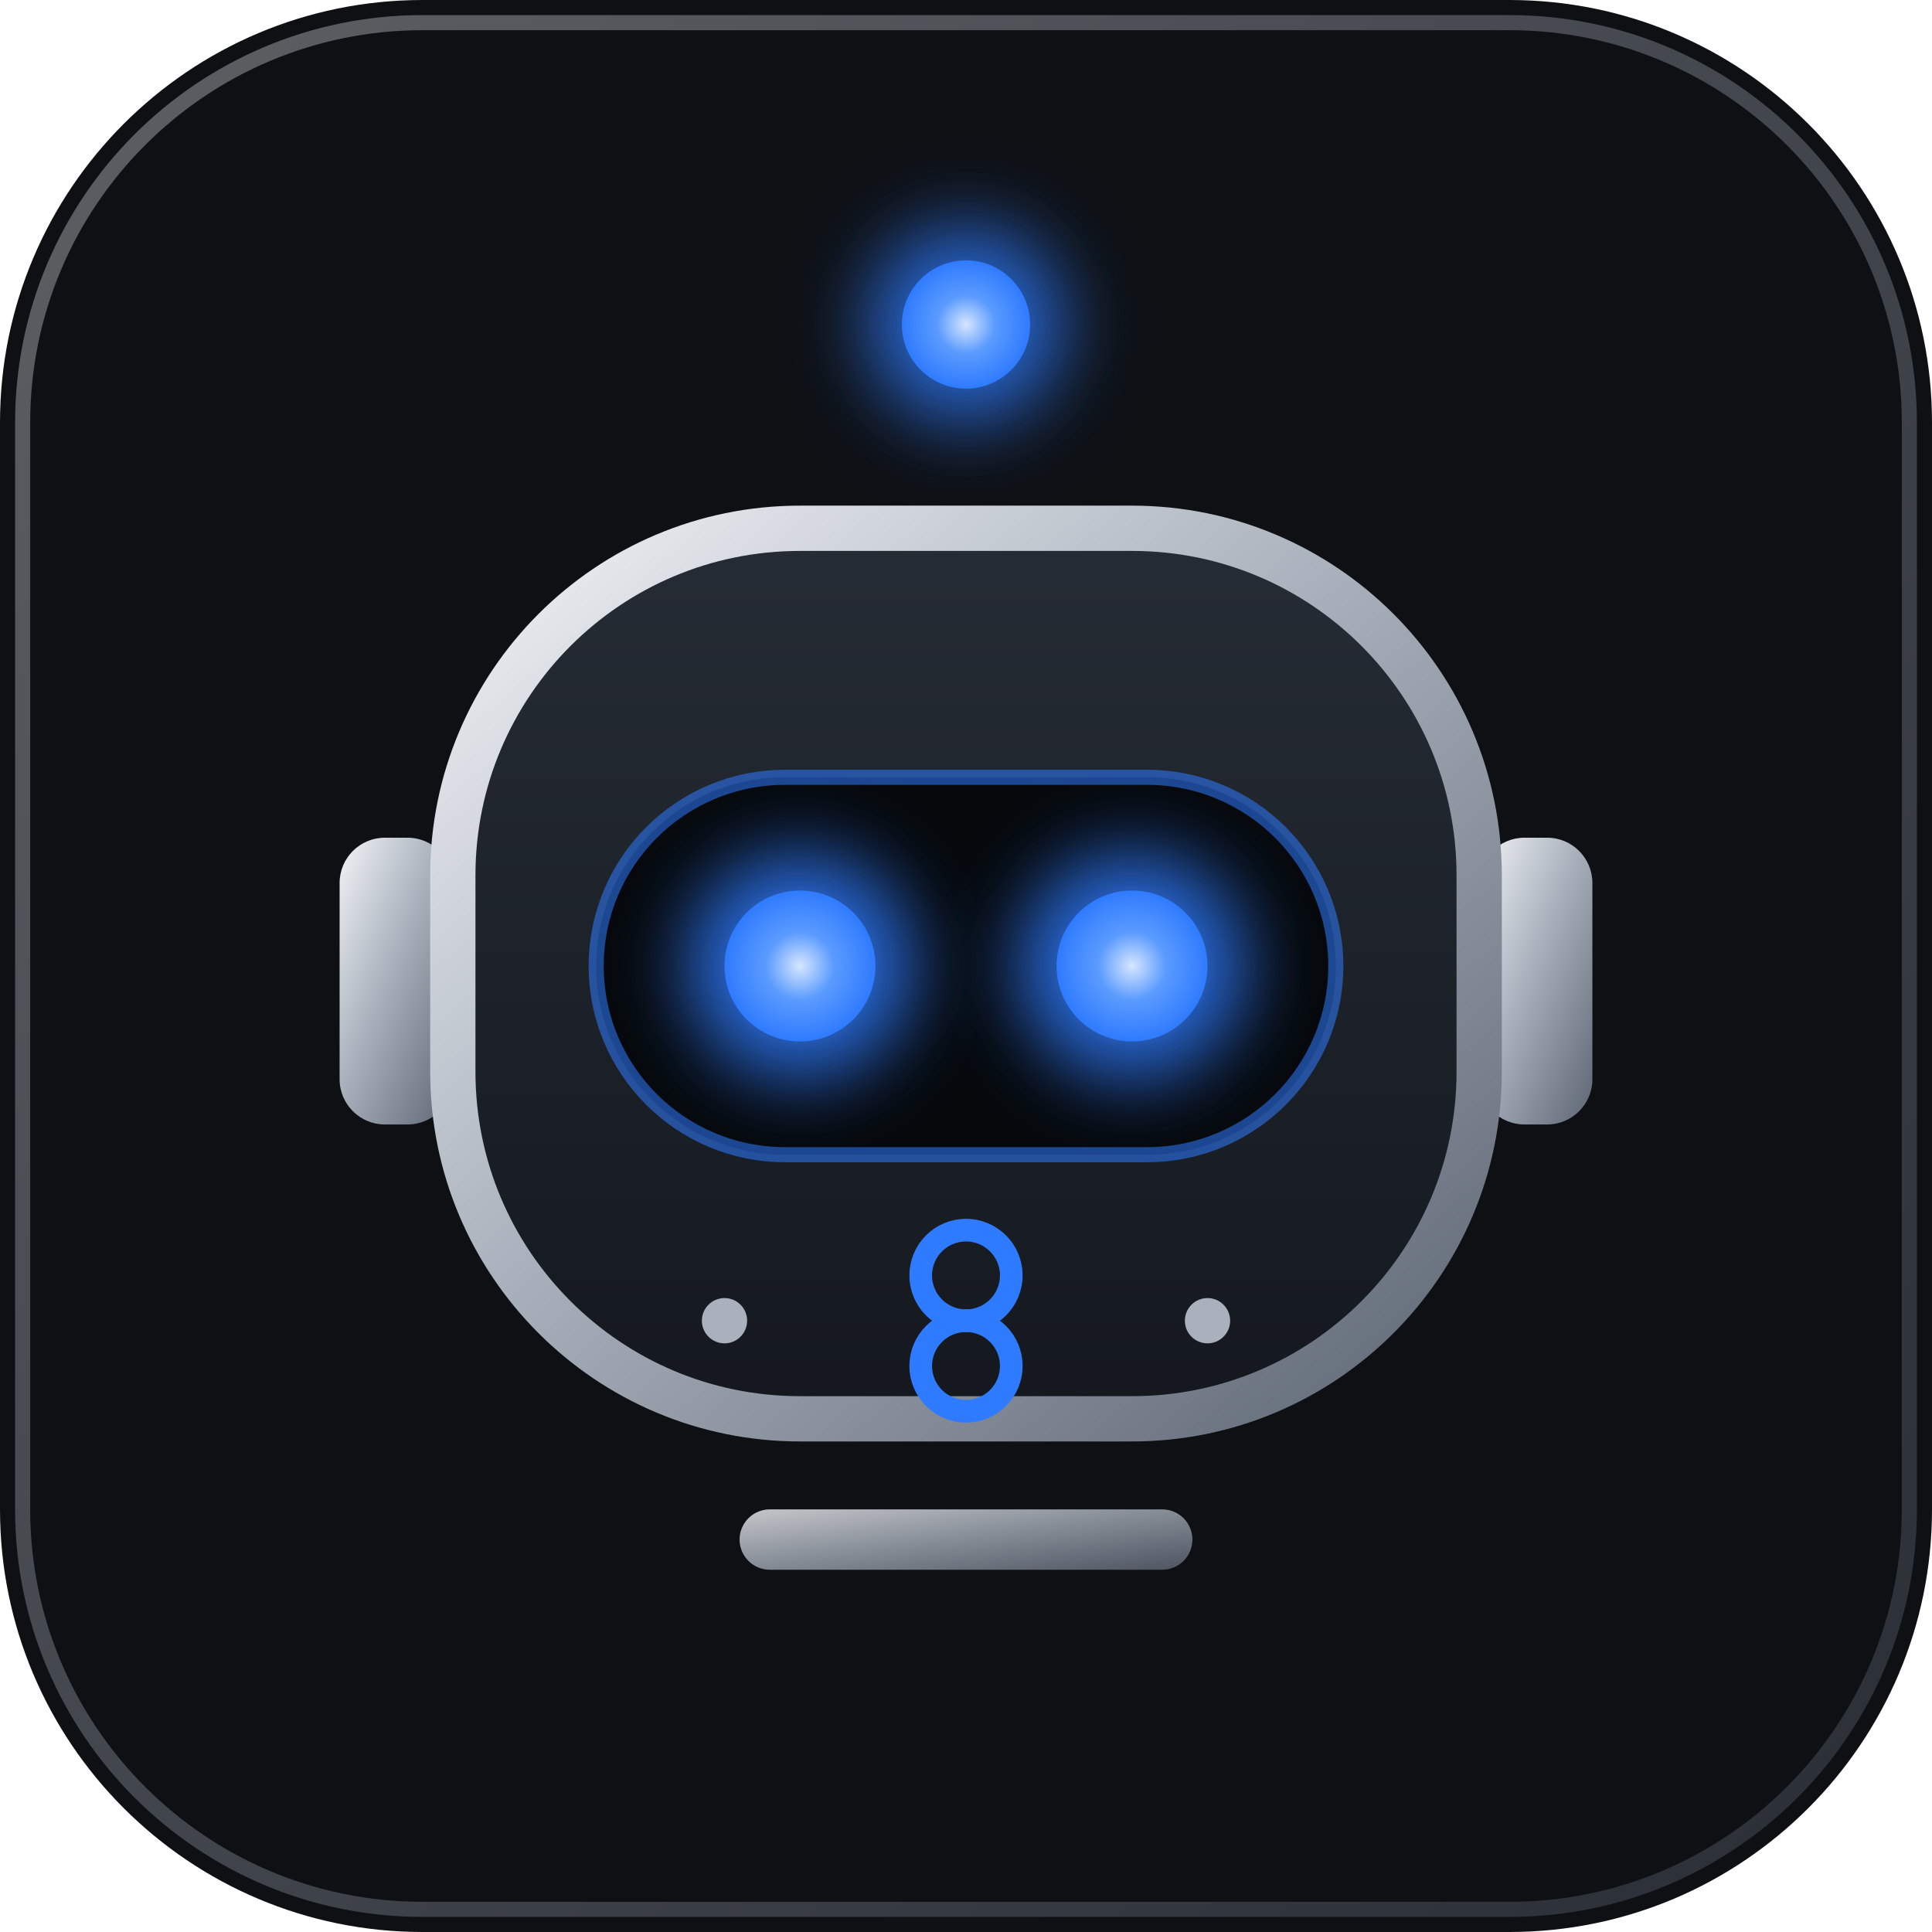
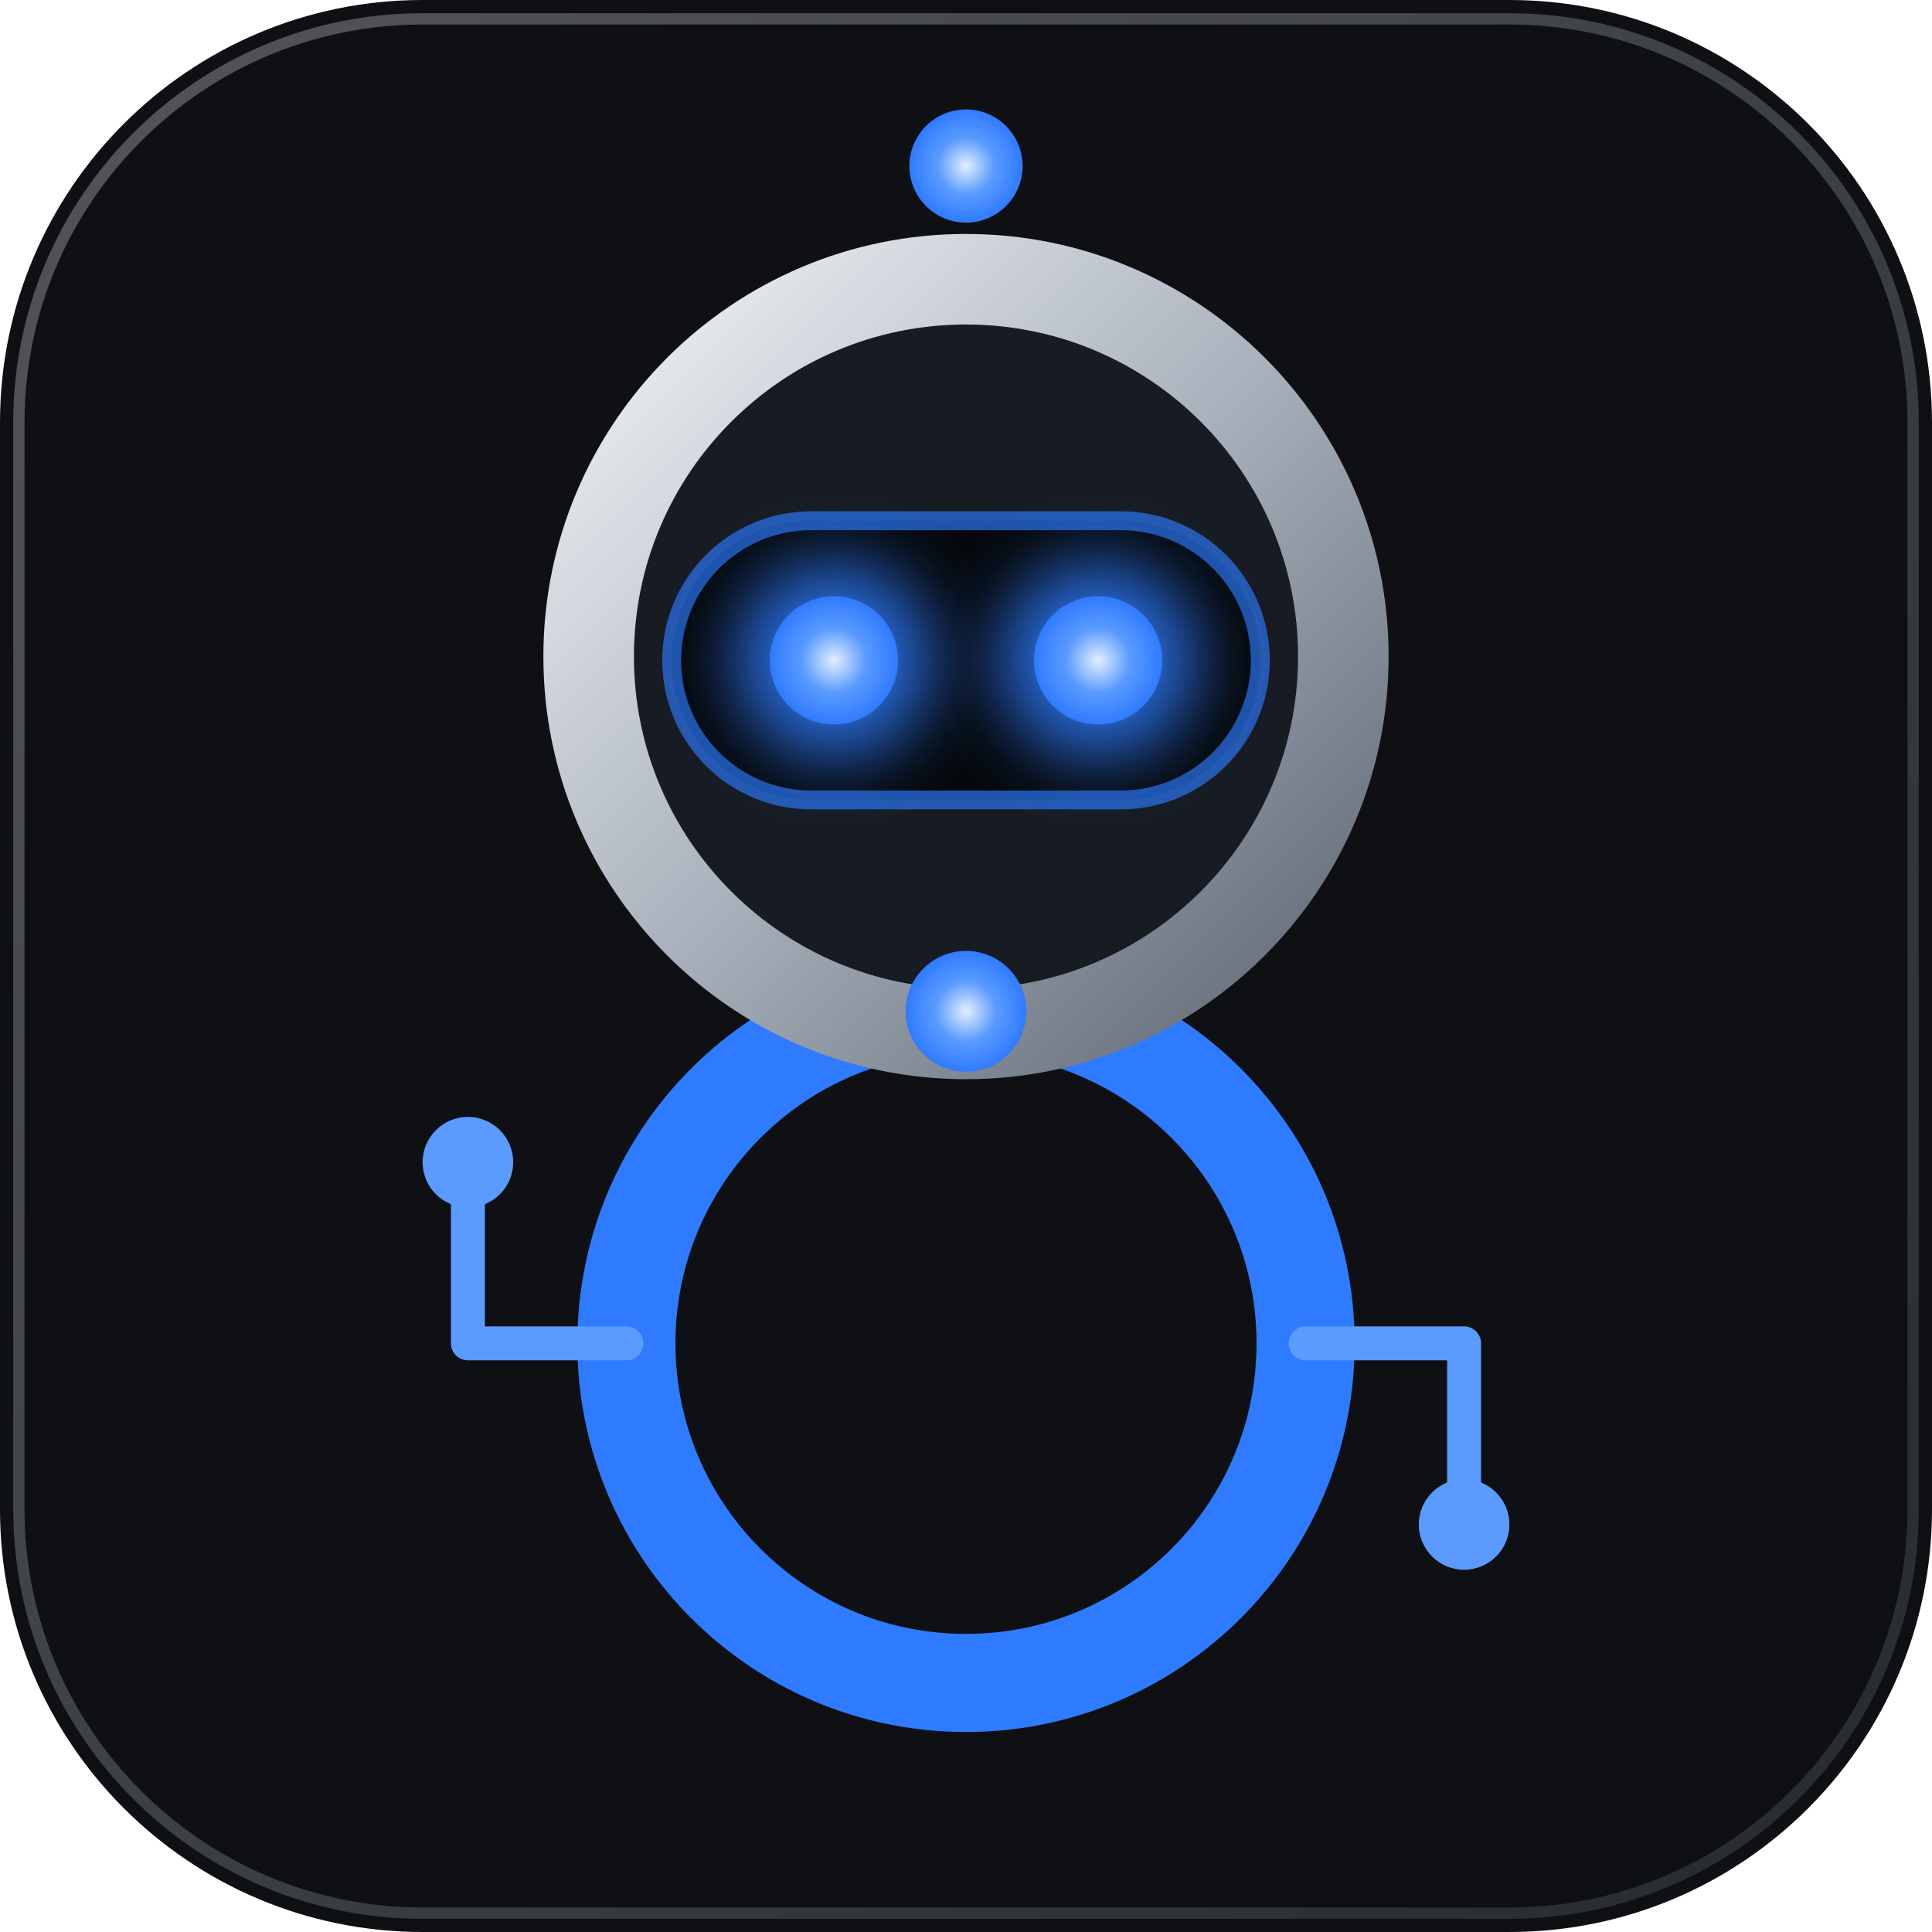
<svg xmlns="http://www.w3.org/2000/svg" viewBox="0 0 512 512">
  <defs>
-     <linearGradient id="silver" x1="0" y1="0" x2="1" y2="1">
+     <linearGradient id="m-silver" x1="0" y1="0" x2="1" y2="1">
      <stop offset="0" stop-color="#F2F4F7" />
-       <stop offset="0.45" stop-color="#A9B1BC" />
+       <stop offset="0.5" stop-color="#A9B1BC" />
      <stop offset="1" stop-color="#5D6673" />
    </linearGradient>
-     <linearGradient id="shell" x1="0" y1="0" x2="0" y2="1">
-       <stop offset="0" stop-color="#262C35" />
-       <stop offset="1" stop-color="#14181E" />
-     </linearGradient>
-     <radialGradient id="eye" cx="0.5" cy="0.5" r="0.5">
-       <stop offset="0" stop-color="#D6E6FF" />
-       <stop offset="0.45" stop-color="#5B9BFF" />
+     <radialGradient id="m-eye" cx="0.5" cy="0.5" r="0.5">
+       <stop offset="0" stop-color="#E3EEFF" />
+       <stop offset="0.5" stop-color="#5B9BFF" />
      <stop offset="1" stop-color="#2F7BFF" />
    </radialGradient>
-     <filter id="glow" x="-50%" y="-50%" width="200%" height="200%">
-       <feGaussianBlur stdDeviation="10" />
+     <filter id="m-glow" x="-60%" y="-60%" width="220%" height="220%">
+       <feGaussianBlur stdDeviation="9" />
    </filter>
  </defs>
  <rect width="512" height="512" rx="112" fill="#0E1014" />
-   <rect x="6" y="6" width="500" height="500" rx="106" fill="none" stroke="url(#silver)" stroke-opacity="0.35" stroke-width="4" />
-   <line x1="256" y1="100" x2="256" y2="140" stroke="url(#silver)" stroke-width="12" stroke-linecap="round" />
-   <circle cx="256" cy="86" r="26" fill="#2F7BFF" filter="url(#glow)" opacity="0.8" />
-   <circle cx="256" cy="86" r="17" fill="url(#eye)" />
-   <rect x="90" y="222" width="30" height="76" rx="12" fill="url(#silver)" />
-   <rect x="392" y="222" width="30" height="76" rx="12" fill="url(#silver)" />
-   <rect x="120" y="140" width="272" height="236" rx="92" fill="url(#shell)" stroke="url(#silver)" stroke-width="12" />
-   <rect x="158" y="206" width="196" height="100" rx="50" fill="#06080B" stroke="#2F7BFF" stroke-opacity="0.55" stroke-width="4" />
-   <circle cx="212" cy="256" r="30" fill="#2F7BFF" filter="url(#glow)" opacity="0.85" />
-   <circle cx="300" cy="256" r="30" fill="#2F7BFF" filter="url(#glow)" opacity="0.85" />
-   <circle cx="212" cy="256" r="20" fill="url(#eye)" />
-   <circle cx="300" cy="256" r="20" fill="url(#eye)" />
-   <circle cx="256" cy="338" r="12" fill="none" stroke="#2F7BFF" stroke-width="6" />
-   <circle cx="256" cy="362" r="12" fill="none" stroke="#2F7BFF" stroke-width="6" />
-   <line x1="196" y1="350" x2="236" y2="350" stroke="url(#silver)" stroke-width="5" stroke-linecap="round" />
-   <line x1="276" y1="350" x2="316" y2="350" stroke="url(#silver)" stroke-width="5" stroke-linecap="round" />
-   <circle cx="192" cy="350" r="6" fill="#A9B1BC" />
-   <circle cx="320" cy="350" r="6" fill="#A9B1BC" />
-   <rect x="196" y="400" width="120" height="16" rx="8" fill="url(#silver)" opacity="0.8" />
+   <rect x="5" y="5" width="502" height="502" rx="107" fill="none" stroke="url(#m-silver)" stroke-opacity="0.3" stroke-width="3" />
+   <g transform="translate(0 6)">
+     <circle cx="256" cy="350" r="90" fill="none" stroke="#2F7BFF" stroke-width="26" />
+     <g stroke="#5B9BFF" stroke-width="9" stroke-linecap="round" stroke-linejoin="round" fill="none">
+       <path d="M166 350 H124 V310" />
+       <path d="M346 350 H388 V390" />
+     </g>
+     <circle cx="124" cy="302" r="12" fill="#5B9BFF" />
+     <circle cx="388" cy="398" r="12" fill="#5B9BFF" />
+     <path d="M256 70 V48" stroke="url(#m-silver)" stroke-width="12" stroke-linecap="round" />
+     <circle cx="256" cy="38" r="15" fill="url(#m-eye)" />
+     <circle cx="256" cy="168" r="100" fill="#171B22" stroke="url(#m-silver)" stroke-width="24" />
+     <rect x="178" y="132" width="156" height="74" rx="37" fill="#06080B" stroke="#2F7BFF" stroke-opacity="0.65" stroke-width="5" />
+     <circle cx="221" cy="169" r="26" fill="#2F7BFF" filter="url(#m-glow)" opacity="0.85" />
+     <circle cx="291" cy="169" r="26" fill="#2F7BFF" filter="url(#m-glow)" opacity="0.85" />
+     <circle cx="221" cy="169" r="17" fill="url(#m-eye)" />
+     <circle cx="291" cy="169" r="17" fill="url(#m-eye)" />
+     <circle cx="256" cy="262" r="16" fill="url(#m-eye)" />
+   </g>
</svg>
